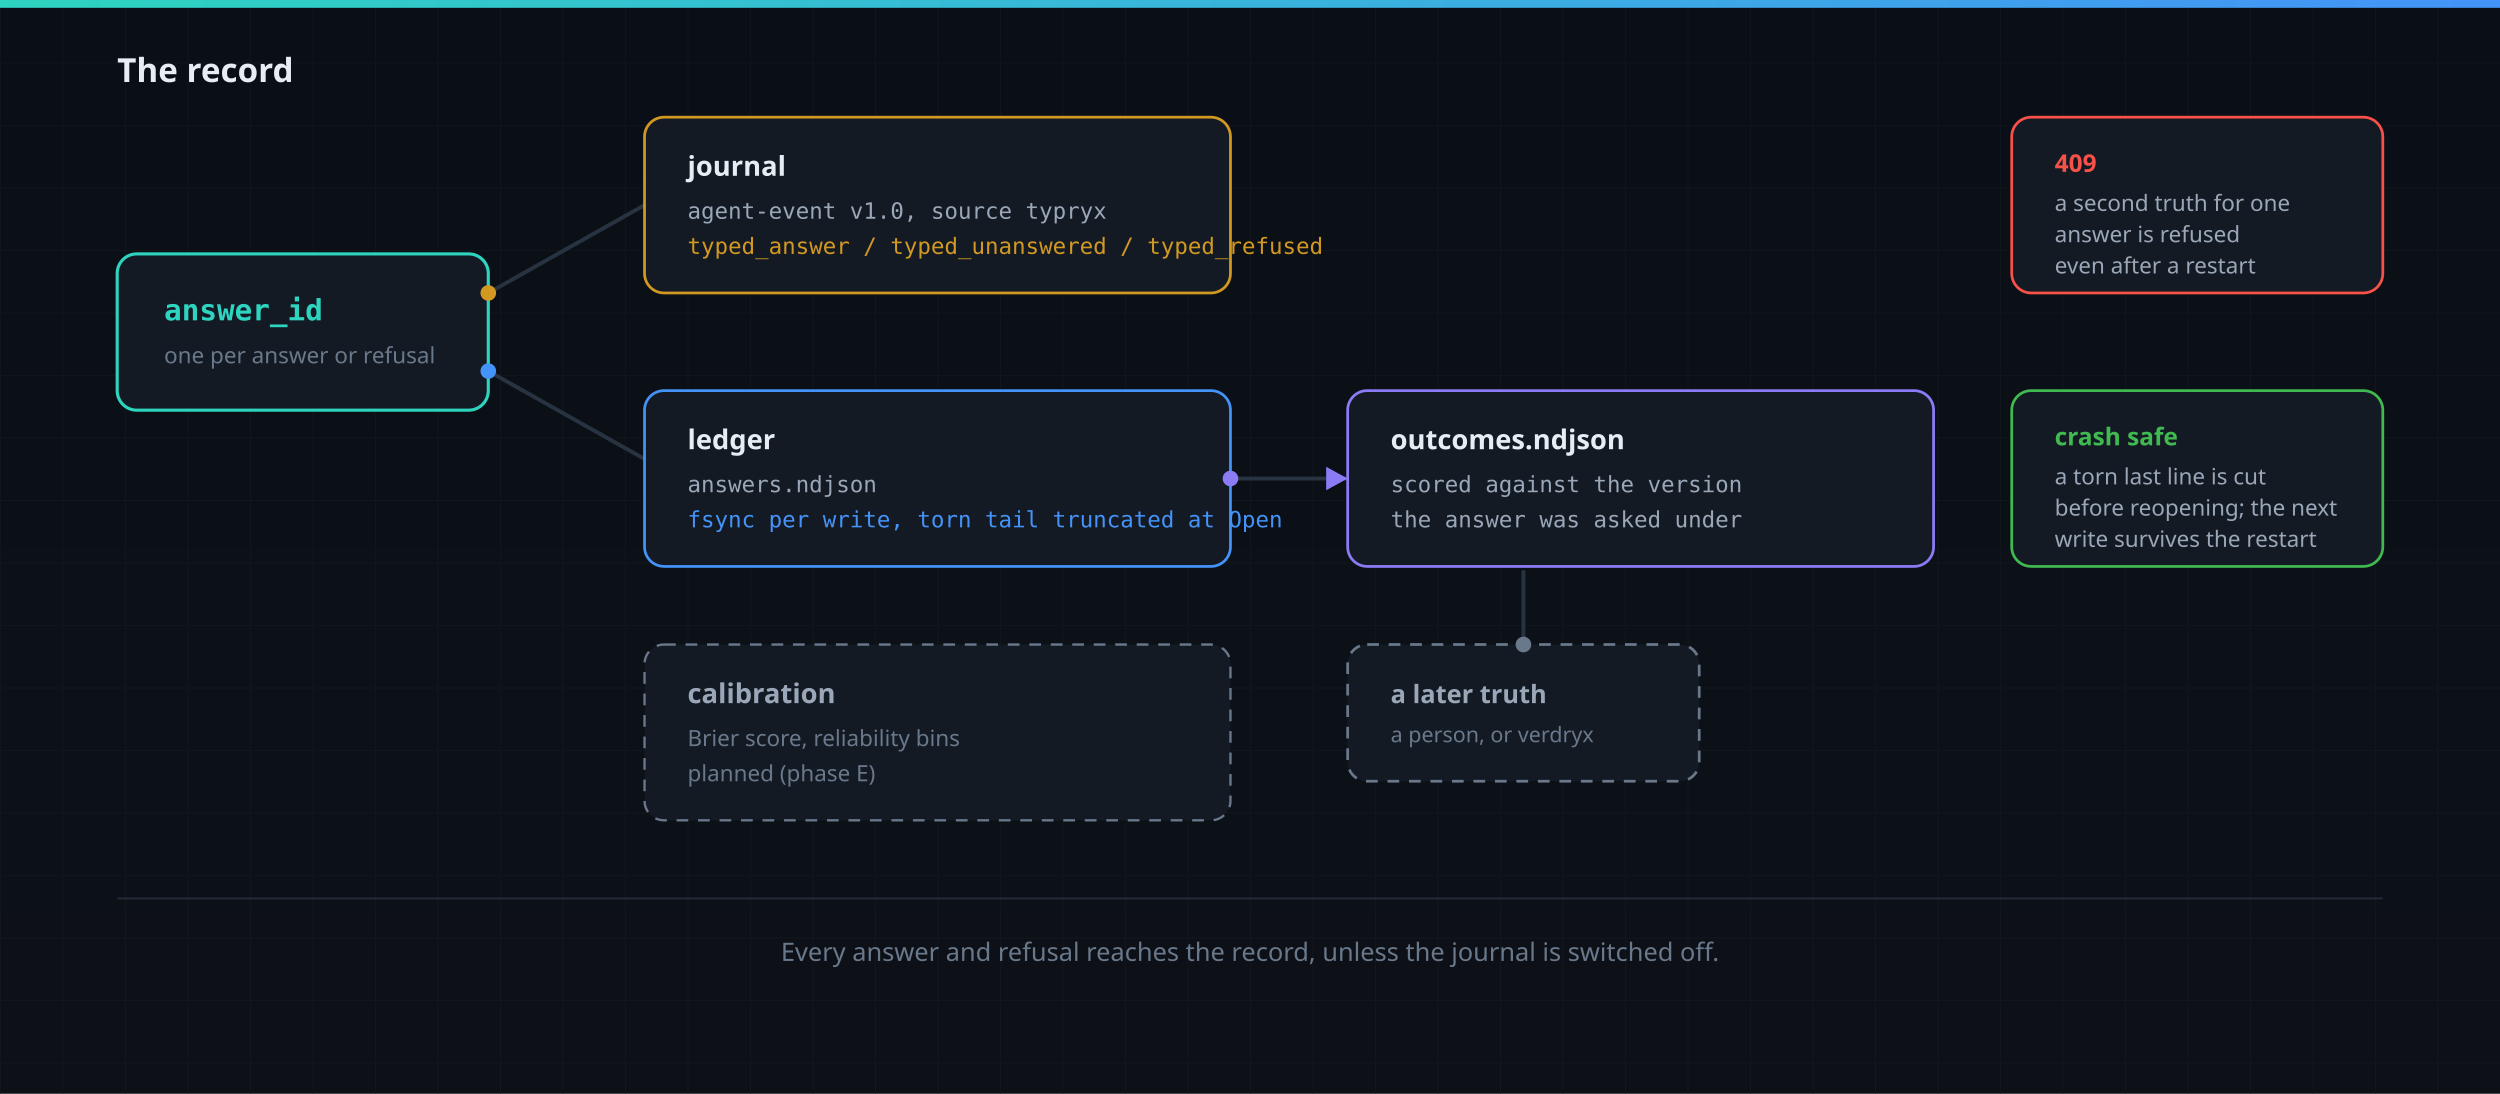
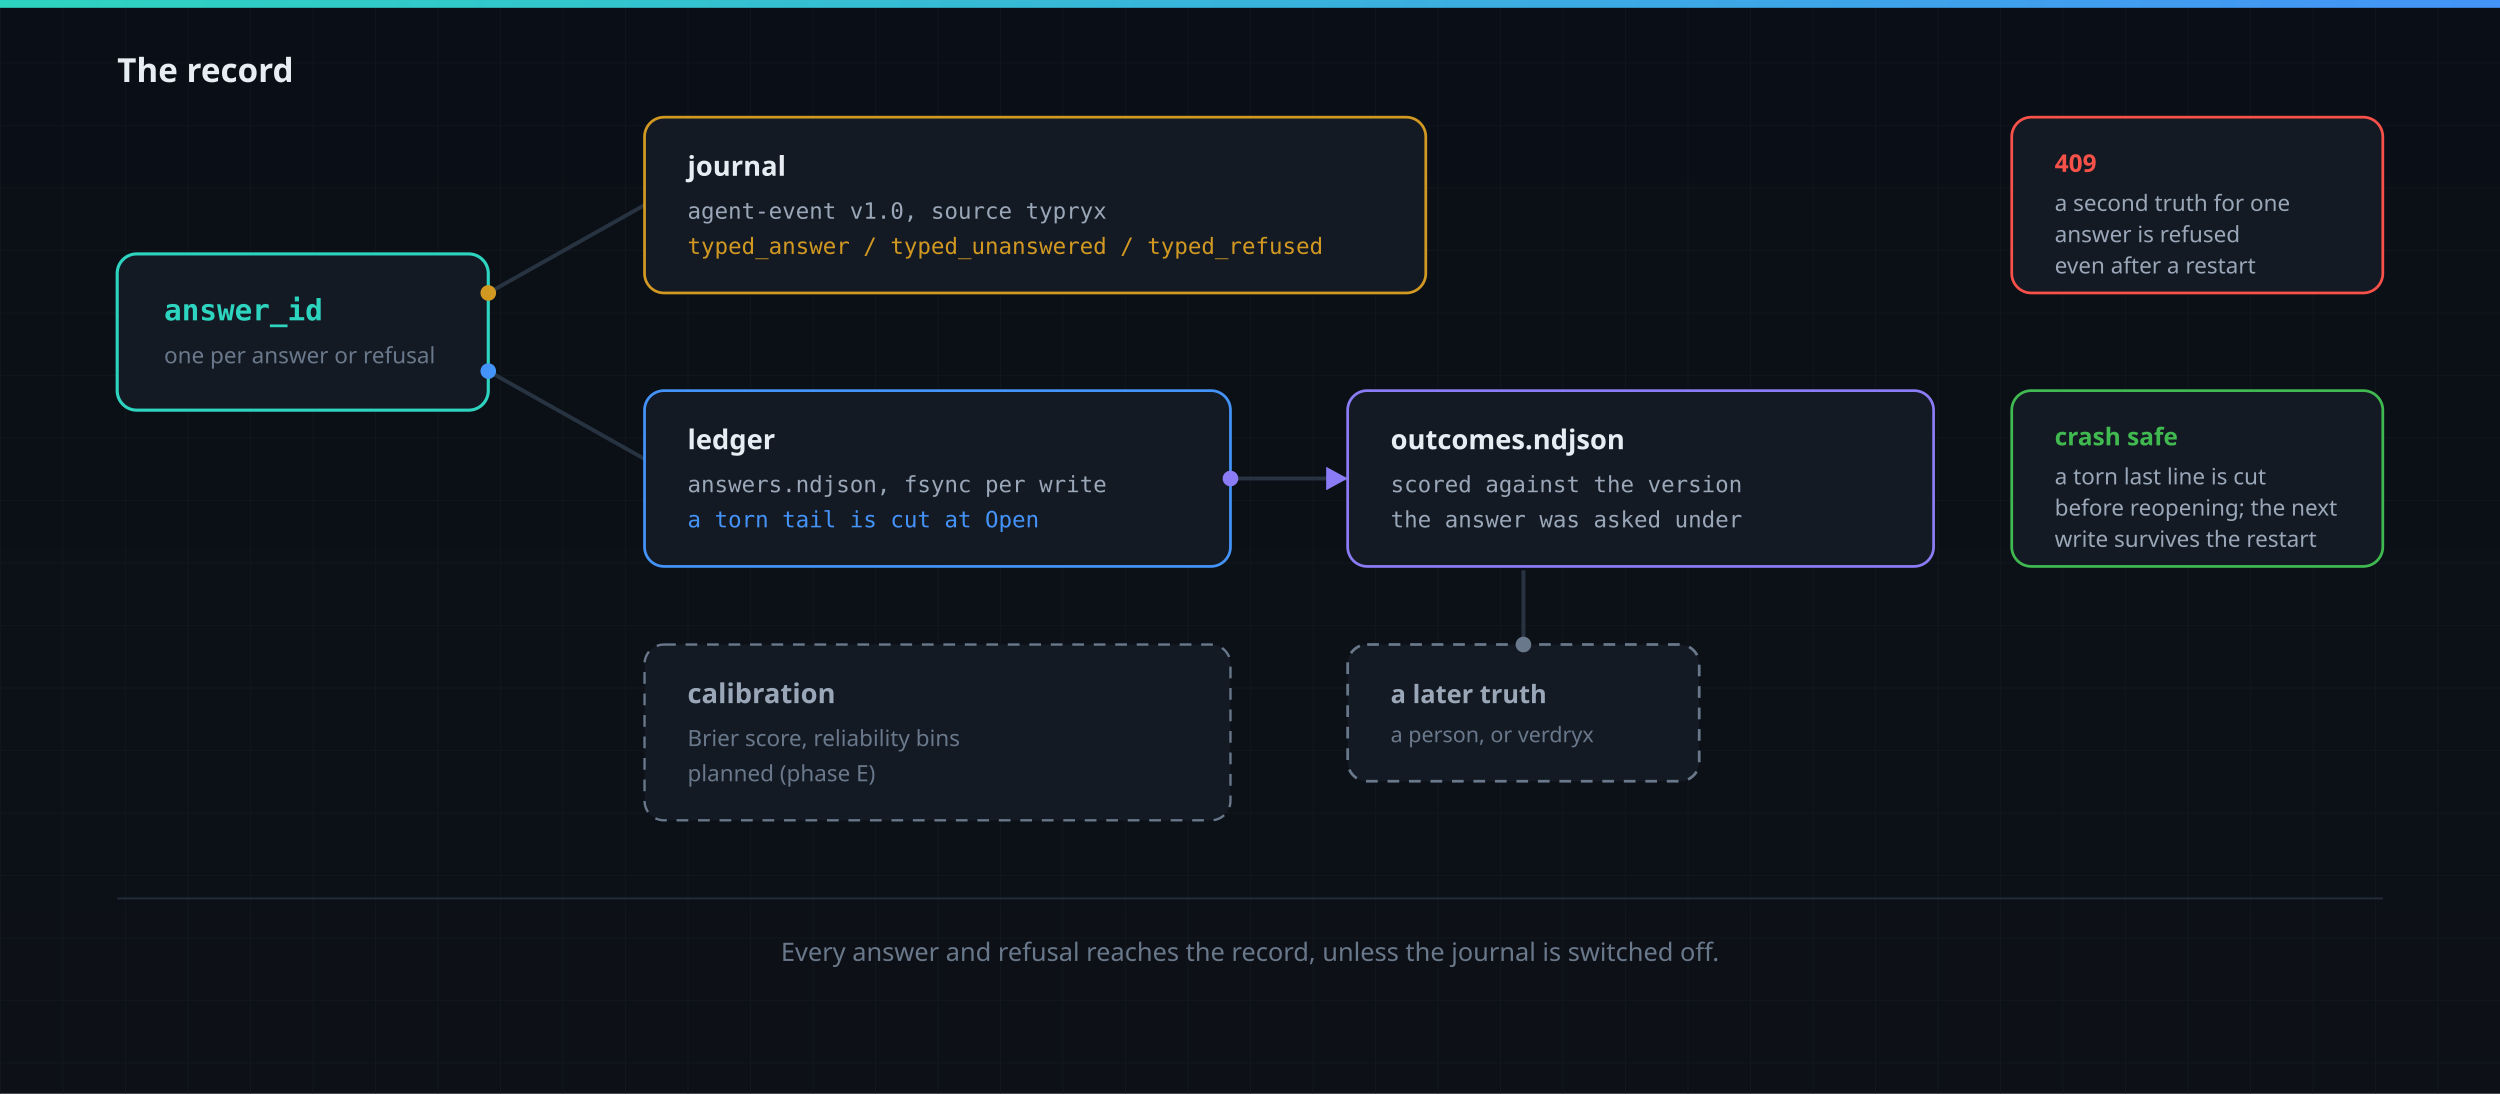
<svg xmlns="http://www.w3.org/2000/svg" width="1280" height="560" viewBox="0 0 1280 560" role="img" aria-label="An answer_id flows to the journal and the ledger; a later truth is scored against the template version it was asked under in outcomes.ndjson; a second truth for one answer is refused with 409, a torn last line is truncated before the next write, and calibration is planned">
  <defs>
    <linearGradient id="bg" x1="0" y1="0" x2="0" y2="1">
      <stop offset="0" stop-color="#0a0e16" />
      <stop offset="1" stop-color="#0d1117" />
    </linearGradient>
    <linearGradient id="accent" x1="0" y1="0" x2="1" y2="0">
      <stop offset="0" stop-color="#2dd4bf" />
      <stop offset="1" stop-color="#4493f8" />
    </linearGradient>
    <pattern id="grid" width="32" height="32" patternUnits="userSpaceOnUse">
      <path d="M 32 0 L 0 0 0 32" fill="none" stroke="#161b22" stroke-width="1" />
    </pattern>
  </defs>
  <rect width="1280" height="560" fill="url(#bg)" />
  <rect width="1280" height="560" fill="url(#grid)" opacity="0.5" />
  <rect width="1280" height="4" fill="url(#accent)" />
  <text x="60" y="42" font-family="ui-sans-serif,system-ui,sans-serif" font-size="17" font-weight="700" fill="#e6edf3">The record</text>
  <rect x="60" y="130" width="190" height="80" rx="10" fill="#141a23" stroke="#2dd4bf" stroke-width="1.6" />
  <text x="84" y="164" font-family="ui-monospace,SFMono-Regular,Menlo,monospace" font-size="15" font-weight="700" fill="#2dd4bf">answer_id</text>
  <text x="84" y="186" font-family="ui-sans-serif,system-ui,sans-serif" font-size="11.5" fill="#69788b">one per answer or refusal</text>
  <line x1="250" y1="150" x2="330" y2="105" stroke="#283341" stroke-width="2" />
  <circle cx="250" cy="150" r="4" fill="#d29922">
    <animateMotion path="M 0 0 L 80 -45" dur="4s" repeatCount="indefinite" />
    <animate attributeName="opacity" values="0;1;1;0" keyTimes="0;0.12;0.85;1" dur="4s" repeatCount="indefinite" />
  </circle>
  <line x1="250" y1="190" x2="330" y2="235" stroke="#283341" stroke-width="2" />
  <circle cx="250" cy="190" r="4" fill="#4493f8">
    <animateMotion path="M 0 0 L 80 45" dur="4s" begin="0.3s" repeatCount="indefinite" />
    <animate attributeName="opacity" values="0;1;1;0" keyTimes="0;0.12;0.85;1" dur="4s" begin="0.3s" repeatCount="indefinite" />
  </circle>
-   <rect x="330" y="60" width="300" height="90" rx="10" fill="#141a23" stroke="#d29922" stroke-width="1.4" />
+   <rect x="330" y="60" width="400" height="90" rx="10" fill="#141a23" stroke="#d29922" stroke-width="1.4" />
  <text x="352" y="90" font-family="ui-sans-serif,system-ui,sans-serif" font-size="14" font-weight="700" fill="#e6edf3">journal</text>
  <text x="352" y="112" font-family="ui-monospace,SFMono-Regular,Menlo,monospace" font-size="11.5" fill="#9aa7b8">agent-event v1.0, source typryx</text>
  <text x="352" y="130" font-family="ui-monospace,SFMono-Regular,Menlo,monospace" font-size="11.5" fill="#d29922">typed_answer / typed_unanswered / typed_refused</text>
  <rect x="330" y="200" width="300" height="90" rx="10" fill="#141a23" stroke="#4493f8" stroke-width="1.4" />
  <text x="352" y="230" font-family="ui-sans-serif,system-ui,sans-serif" font-size="14" font-weight="700" fill="#e6edf3">ledger</text>
-   <text x="352" y="252" font-family="ui-monospace,SFMono-Regular,Menlo,monospace" font-size="11.5" fill="#9aa7b8">answers.ndjson</text>
-   <text x="352" y="270" font-family="ui-monospace,SFMono-Regular,Menlo,monospace" font-size="11.5" fill="#4493f8">fsync per write, torn tail truncated at Open</text>
+   <text x="352" y="252" font-family="ui-monospace,SFMono-Regular,Menlo,monospace" font-size="11.5" fill="#9aa7b8">answers.ndjson, fsync per write</text>
+   <text x="352" y="270" font-family="ui-monospace,SFMono-Regular,Menlo,monospace" font-size="11.5" fill="#4493f8">a torn tail is cut at Open</text>
  <line x1="630" y1="245" x2="690" y2="245" stroke="#283341" stroke-width="2" />
  <path d="M 690 245 l -11 -6 l 0 12 z" fill="#8b7cf6" />
  <circle cx="630" cy="245" r="4" fill="#8b7cf6">
    <animate attributeName="cx" values="630;690" dur="4s" begin="0.6s" repeatCount="indefinite" />
    <animate attributeName="opacity" values="0;1;1;0" keyTimes="0;0.12;0.85;1" dur="4s" begin="0.6s" repeatCount="indefinite" />
  </circle>
  <rect x="690" y="330" width="180" height="70" rx="10" fill="#141a23" stroke="#69788b" stroke-width="1.4" stroke-dasharray="6 5" />
  <text x="712" y="360" font-family="ui-sans-serif,system-ui,sans-serif" font-size="13" font-weight="700" fill="#9aa7b8">a later truth</text>
  <text x="712" y="380" font-family="ui-sans-serif,system-ui,sans-serif" font-size="11" fill="#69788b">a person, or verdryx</text>
  <line x1="780" y1="330" x2="780" y2="292" stroke="#283341" stroke-width="2" />
  <circle cx="780" cy="330" r="4" fill="#69788b">
    <animate attributeName="cy" values="330;292" dur="4s" begin="0.9s" repeatCount="indefinite" />
    <animate attributeName="opacity" values="0;1;1;0" keyTimes="0;0.12;0.85;1" dur="4s" begin="0.9s" repeatCount="indefinite" />
  </circle>
  <rect x="690" y="200" width="300" height="90" rx="10" fill="#141a23" stroke="#8b7cf6" stroke-width="1.4" />
  <text x="712" y="230" font-family="ui-sans-serif,system-ui,sans-serif" font-size="14" font-weight="700" fill="#e6edf3">outcomes.ndjson</text>
  <text x="712" y="252" font-family="ui-monospace,SFMono-Regular,Menlo,monospace" font-size="11.5" fill="#9aa7b8">scored against the version</text>
  <text x="712" y="270" font-family="ui-monospace,SFMono-Regular,Menlo,monospace" font-size="11.5" fill="#9aa7b8">the answer was asked under</text>
  <rect x="1030" y="60" width="190" height="90" rx="10" fill="#141a23" stroke="#f85149" stroke-width="1.4" />
  <text x="1052" y="88" font-family="ui-sans-serif,system-ui,sans-serif" font-size="12.5" font-weight="700" fill="#f85149">409</text>
  <text x="1052" y="108" font-family="ui-sans-serif,system-ui,sans-serif" font-size="11.5" fill="#9aa7b8">a second truth for one</text>
  <text x="1052" y="124" font-family="ui-sans-serif,system-ui,sans-serif" font-size="11.5" fill="#9aa7b8">answer is refused</text>
  <text x="1052" y="140" font-family="ui-sans-serif,system-ui,sans-serif" font-size="11.5" fill="#9aa7b8">even after a restart</text>
  <rect x="1030" y="200" width="190" height="90" rx="10" fill="#141a23" stroke="#3fb950" stroke-width="1.4" />
  <text x="1052" y="228" font-family="ui-sans-serif,system-ui,sans-serif" font-size="12.5" font-weight="700" fill="#3fb950">crash safe</text>
  <text x="1052" y="248" font-family="ui-sans-serif,system-ui,sans-serif" font-size="11.5" fill="#9aa7b8">a torn last line is cut</text>
  <text x="1052" y="264" font-family="ui-sans-serif,system-ui,sans-serif" font-size="11.5" fill="#9aa7b8">before reopening; the next</text>
  <text x="1052" y="280" font-family="ui-sans-serif,system-ui,sans-serif" font-size="11.5" fill="#9aa7b8">write survives the restart</text>
  <rect x="330" y="330" width="300" height="90" rx="10" fill="#141a23" stroke="#69788b" stroke-width="1.2" stroke-dasharray="6 5" />
  <text x="352" y="360" font-family="ui-sans-serif,system-ui,sans-serif" font-size="14" font-weight="700" fill="#9aa7b8">calibration</text>
  <text x="352" y="382" font-family="ui-sans-serif,system-ui,sans-serif" font-size="11.5" fill="#69788b">Brier score, reliability bins</text>
  <text x="352" y="400" font-family="ui-sans-serif,system-ui,sans-serif" font-size="11.5" fill="#69788b">planned (phase E)</text>
  <line x1="60" y1="460" x2="1220" y2="460" stroke="#222b38" />
  <text x="640" y="492" text-anchor="middle" font-family="ui-sans-serif,system-ui,sans-serif" font-size="13" fill="#69788b">Every answer and refusal reaches the record, unless the journal is switched off.</text>
</svg>
